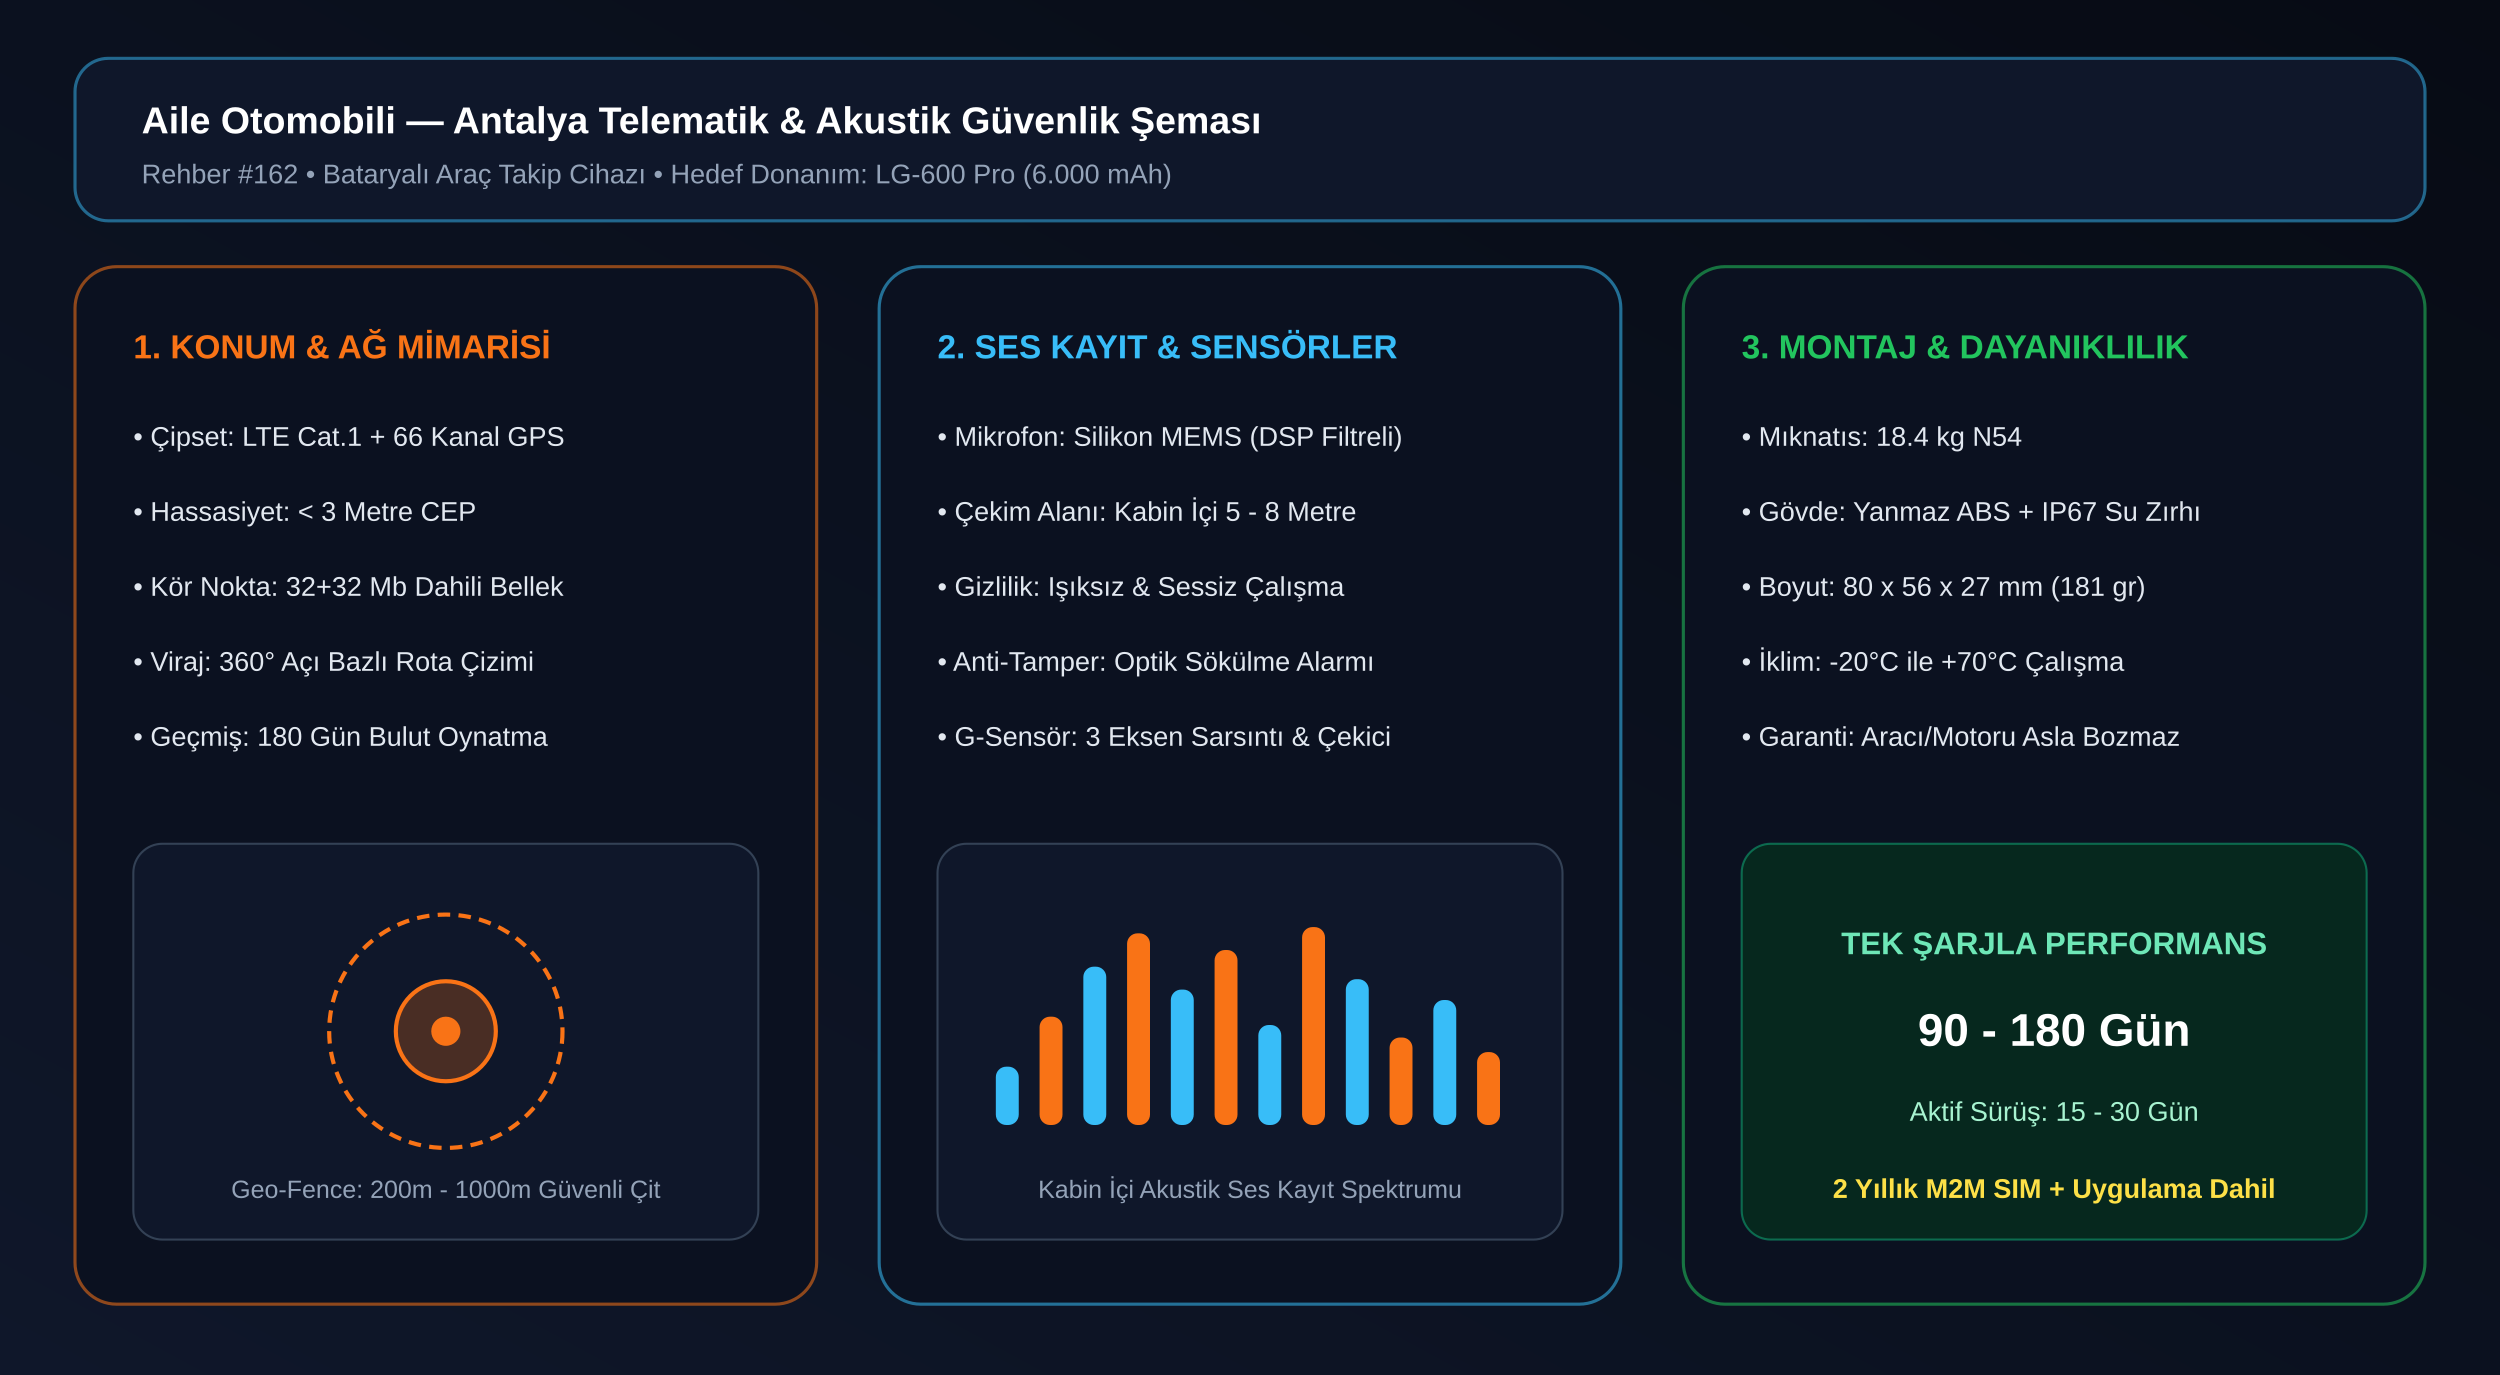
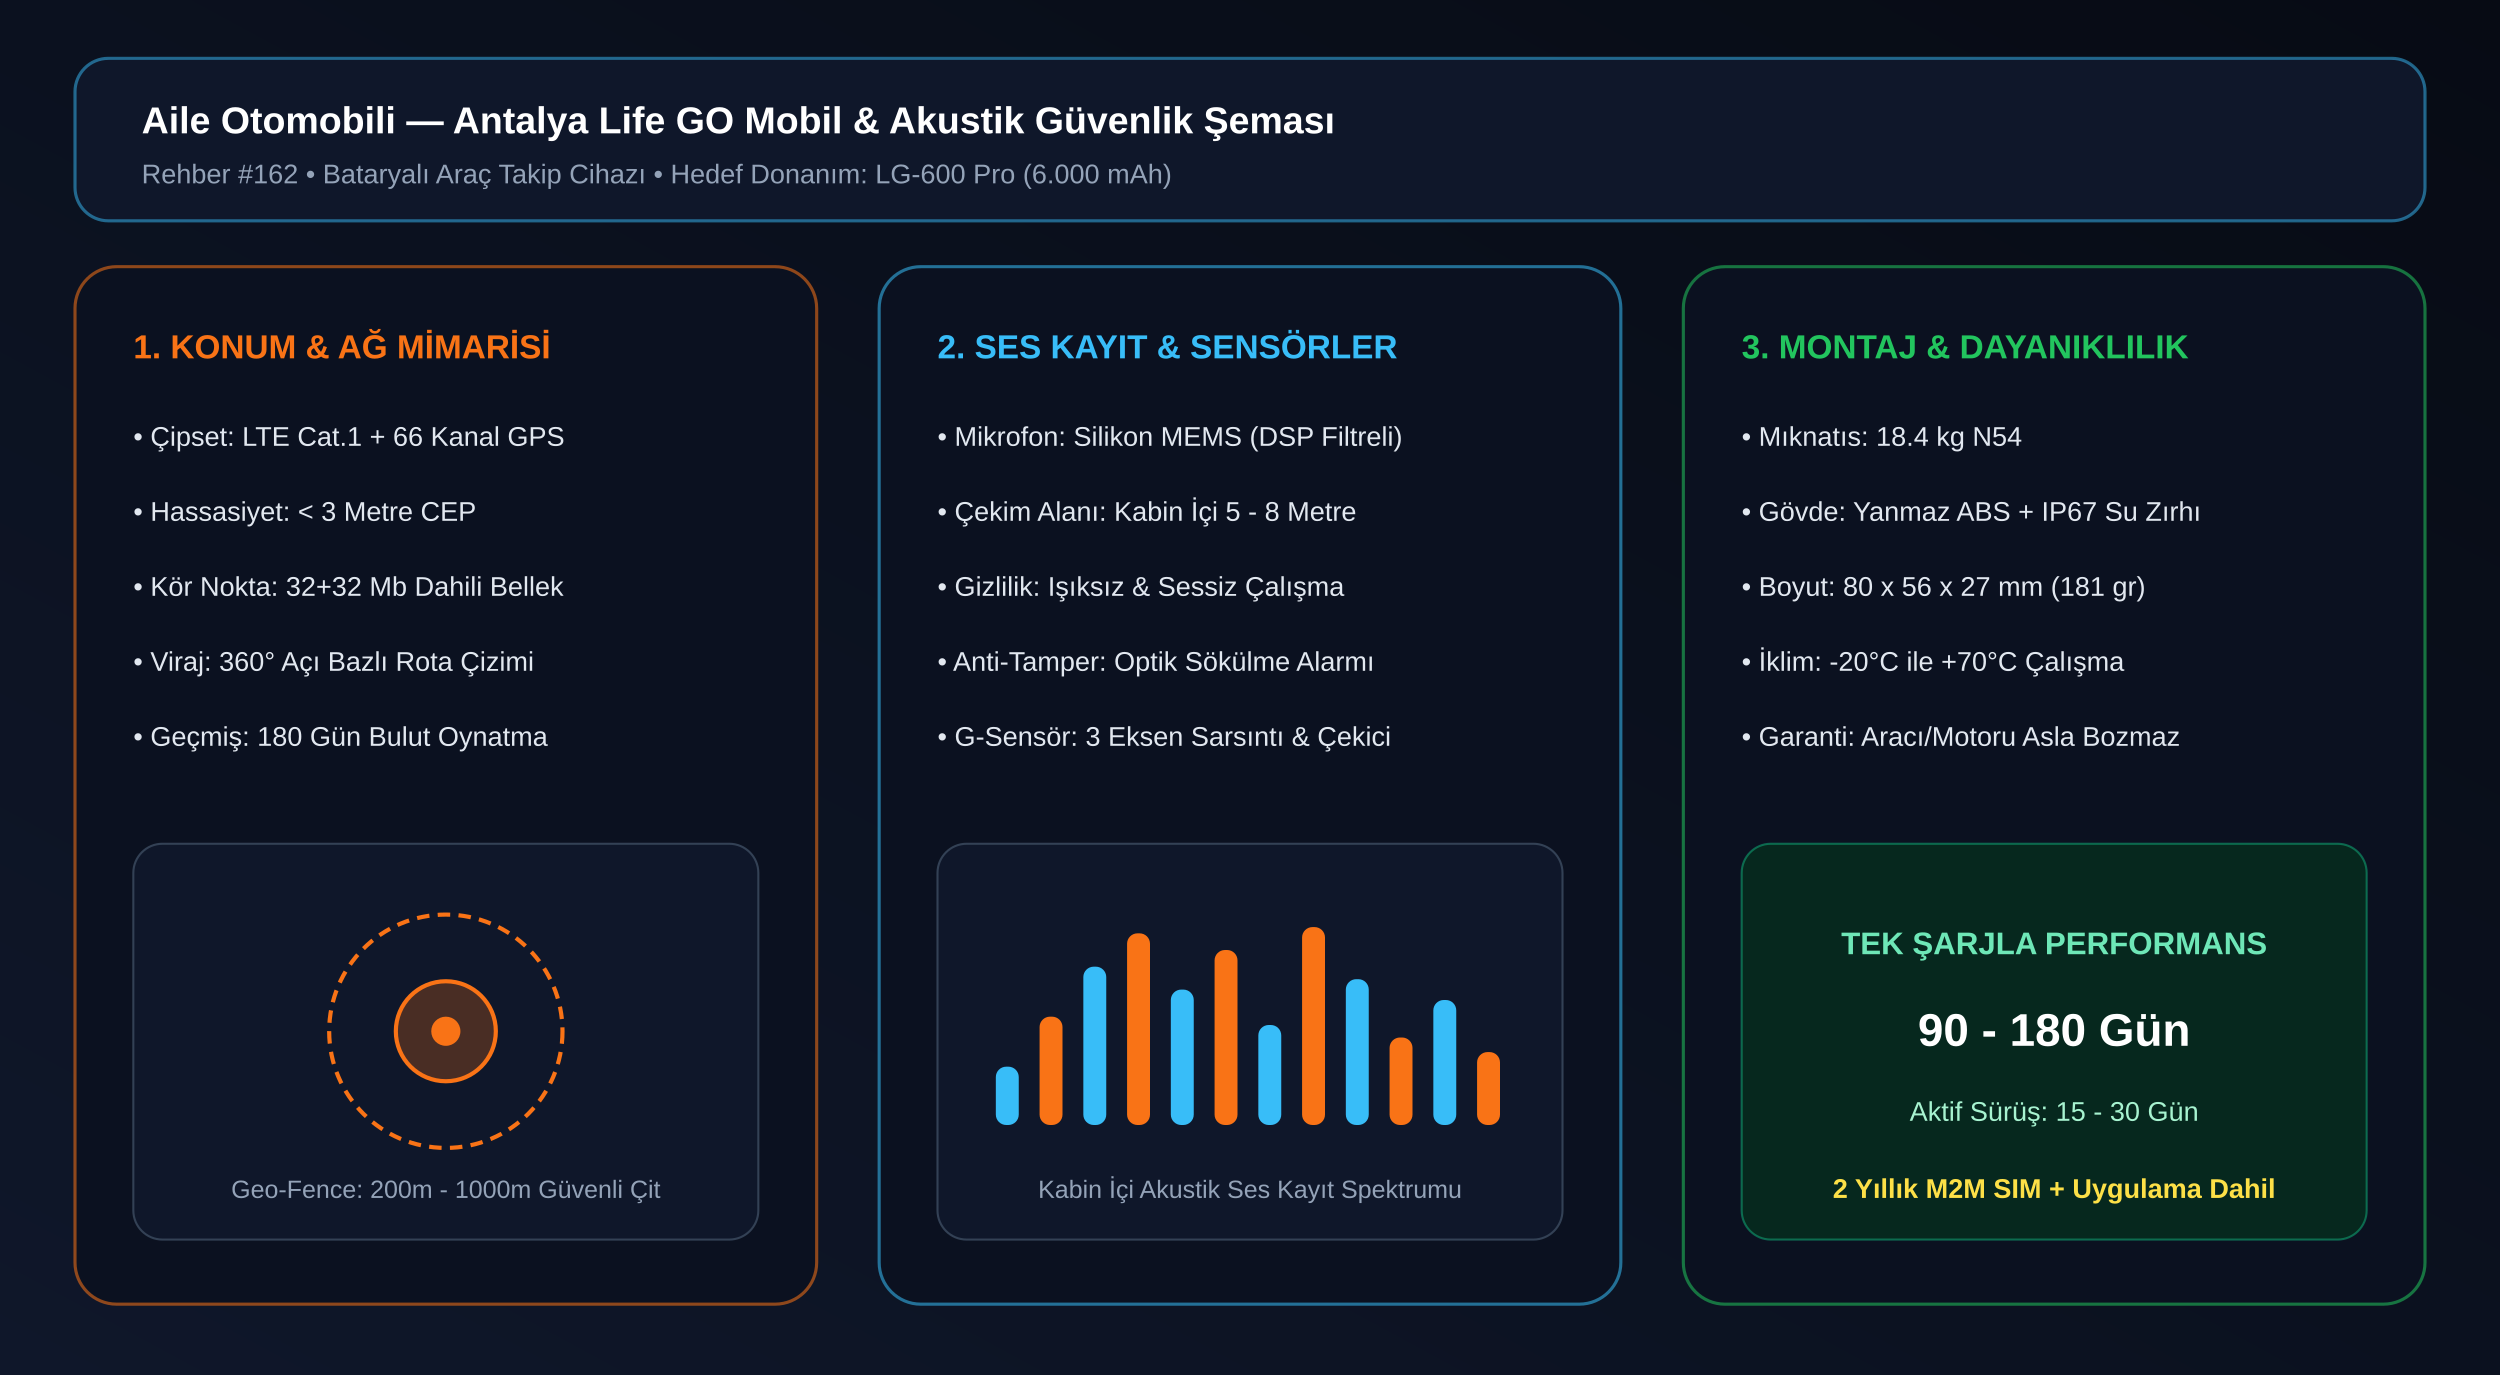
<svg xmlns="http://www.w3.org/2000/svg" viewBox="0 0 1200 660" width="1200" height="660">
  <defs>
    <linearGradient id="g2_162" x1="0%" y1="100%" x2="100%" y2="0%">
      <stop offset="0%" stop-color="#0F172A" />
      <stop offset="100%" stop-color="#070B14" />
    </linearGradient>
  </defs>
  <rect width="1200" height="660" fill="url(#g2_162)" />
  <rect x="36" y="28" width="1128" height="78" rx="16" fill="#0F172A" stroke="#38BDF8" stroke-opacity="0.5" stroke-width="1.5" />
-   <text x="68" y="64" fill="#FFFFFF" font-family="Arial, sans-serif" font-size="18" font-weight="bold">Aile Otomobili — Antalya Telematik &amp; Akustik Güvenlik Şeması</text>
+   <text x="68" y="64" fill="#FFFFFF" font-family="Arial, sans-serif" font-size="18" font-weight="bold">Aile Otomobili — Antalya Life GO Mobil &amp; Akustik Güvenlik Şeması</text>
  <text x="68" y="88" fill="#94A3B8" font-family="Arial, sans-serif" font-size="13">Rehber #162 • Bataryalı Araç Takip Cihazı • Hedef Donanım: LG-600 Pro (6.000 mAh)</text>
  <rect x="36" y="128" width="356" height="498" rx="20" fill="#0B1120" stroke="#F97316" stroke-opacity="0.55" stroke-width="1.5" />
  <text x="64" y="172" fill="#F97316" font-family="Arial, sans-serif" font-size="16" font-weight="bold">1. KONUM &amp; AĞ MİMARİSİ</text>
  <text x="64" y="214" fill="#E2E8F0" font-family="Arial, sans-serif" font-size="13">• Çipset: LTE Cat.1 + 66 Kanal GPS</text>
  <text x="64" y="250" fill="#E2E8F0" font-family="Arial, sans-serif" font-size="13">• Hassasiyet: &lt; 3 Metre CEP</text>
  <text x="64" y="286" fill="#E2E8F0" font-family="Arial, sans-serif" font-size="13">• Kör Nokta: 32+32 Mb Dahili Bellek</text>
  <text x="64" y="322" fill="#E2E8F0" font-family="Arial, sans-serif" font-size="13">• Viraj: 360° Açı Bazlı Rota Çizimi</text>
  <text x="64" y="358" fill="#E2E8F0" font-family="Arial, sans-serif" font-size="13">• Geçmiş: 180 Gün Bulut Oynatma</text>
  <rect x="64" y="405" width="300" height="190" rx="14" fill="#0F172A" stroke="#334155" />
  <circle cx="214" cy="495" r="56" fill="none" stroke="#F97316" stroke-width="2" stroke-dasharray="6 4" />
  <circle cx="214" cy="495" r="24" fill="#F97316" fill-opacity="0.25" stroke="#F97316" stroke-width="2" />
  <circle cx="214" cy="495" r="7" fill="#F97316" />
  <text x="214" y="575" text-anchor="middle" fill="#94A3B8" font-family="Arial, sans-serif" font-size="12">Geo-Fence: 200m - 1000m Güvenli Çit</text>
  <rect x="422" y="128" width="356" height="498" rx="20" fill="#0B1120" stroke="#38BDF8" stroke-opacity="0.55" stroke-width="1.5" />
  <text x="450" y="172" fill="#38BDF8" font-family="Arial, sans-serif" font-size="16" font-weight="bold">2. SES KAYIT &amp; SENSÖRLER</text>
  <text x="450" y="214" fill="#E2E8F0" font-family="Arial, sans-serif" font-size="13">• Mikrofon: Silikon MEMS (DSP Filtreli)</text>
  <text x="450" y="250" fill="#E2E8F0" font-family="Arial, sans-serif" font-size="13">• Çekim Alanı: Kabin İçi 5 - 8 Metre</text>
  <text x="450" y="286" fill="#E2E8F0" font-family="Arial, sans-serif" font-size="13">• Gizlilik: Işıksız &amp; Sessiz Çalışma</text>
  <text x="450" y="322" fill="#E2E8F0" font-family="Arial, sans-serif" font-size="13">• Anti-Tamper: Optik Sökülme Alarmı</text>
  <text x="450" y="358" fill="#E2E8F0" font-family="Arial, sans-serif" font-size="13">• G-Sensör: 3 Eksen Sarsıntı &amp; Çekici</text>
  <rect x="450" y="405" width="300" height="190" rx="14" fill="#0F172A" stroke="#334155" />
  <rect x="478" y="512" width="11" height="28" rx="5" fill="#38BDF8" />
  <rect x="499" y="488" width="11" height="52" rx="5" fill="#F97316" />
  <rect x="520" y="464" width="11" height="76" rx="5" fill="#38BDF8" />
  <rect x="541" y="448" width="11" height="92" rx="5" fill="#F97316" />
  <rect x="562" y="475" width="11" height="65" rx="5" fill="#38BDF8" />
  <rect x="583" y="456" width="11" height="84" rx="5" fill="#F97316" />
  <rect x="604" y="492" width="11" height="48" rx="5" fill="#38BDF8" />
  <rect x="625" y="445" width="11" height="95" rx="5" fill="#F97316" />
  <rect x="646" y="470" width="11" height="70" rx="5" fill="#38BDF8" />
  <rect x="667" y="498" width="11" height="42" rx="5" fill="#F97316" />
  <rect x="688" y="480" width="11" height="60" rx="5" fill="#38BDF8" />
  <rect x="709" y="505" width="11" height="35" rx="5" fill="#F97316" />
  <text x="600" y="575" text-anchor="middle" fill="#94A3B8" font-family="Arial, sans-serif" font-size="12">Kabin İçi Akustik Ses Kayıt Spektrumu</text>
  <rect x="808" y="128" width="356" height="498" rx="20" fill="#0B1120" stroke="#22C55E" stroke-opacity="0.55" stroke-width="1.5" />
  <text x="836" y="172" fill="#22C55E" font-family="Arial, sans-serif" font-size="16" font-weight="bold">3. MONTAJ &amp; DAYANIKLILIK</text>
  <text x="836" y="214" fill="#E2E8F0" font-family="Arial, sans-serif" font-size="13">• Mıknatıs: 18.4 kg N54</text>
  <text x="836" y="250" fill="#E2E8F0" font-family="Arial, sans-serif" font-size="13">• Gövde: Yanmaz ABS + IP67 Su Zırhı</text>
  <text x="836" y="286" fill="#E2E8F0" font-family="Arial, sans-serif" font-size="13">• Boyut: 80 x 56 x 27 mm (181 gr)</text>
  <text x="836" y="322" fill="#E2E8F0" font-family="Arial, sans-serif" font-size="13">• İklim: -20°C ile +70°C Çalışma</text>
  <text x="836" y="358" fill="#E2E8F0" font-family="Arial, sans-serif" font-size="13">• Garanti: Aracı/Motoru Asla Bozmaz</text>
  <rect x="836" y="405" width="300" height="190" rx="14" fill="#06281E" stroke="#10B981" stroke-opacity="0.5" />
  <text x="986" y="458" text-anchor="middle" fill="#6EE7B7" font-family="Arial, sans-serif" font-size="15" font-weight="bold">TEK ŞARJLA PERFORMANS</text>
  <text x="986" y="502" text-anchor="middle" fill="#FFFFFF" font-family="Arial, sans-serif" font-size="22" font-weight="bold">90 - 180 Gün</text>
  <text x="986" y="538" text-anchor="middle" fill="#A7F3D0" font-family="Arial, sans-serif" font-size="13">Aktif Sürüş: 15 - 30 Gün</text>
  <text x="986" y="575" text-anchor="middle" fill="#FDE047" font-family="Arial, sans-serif" font-size="13" font-weight="bold">2 Yıllık M2M SIM + Uygulama Dahil</text>
</svg>
